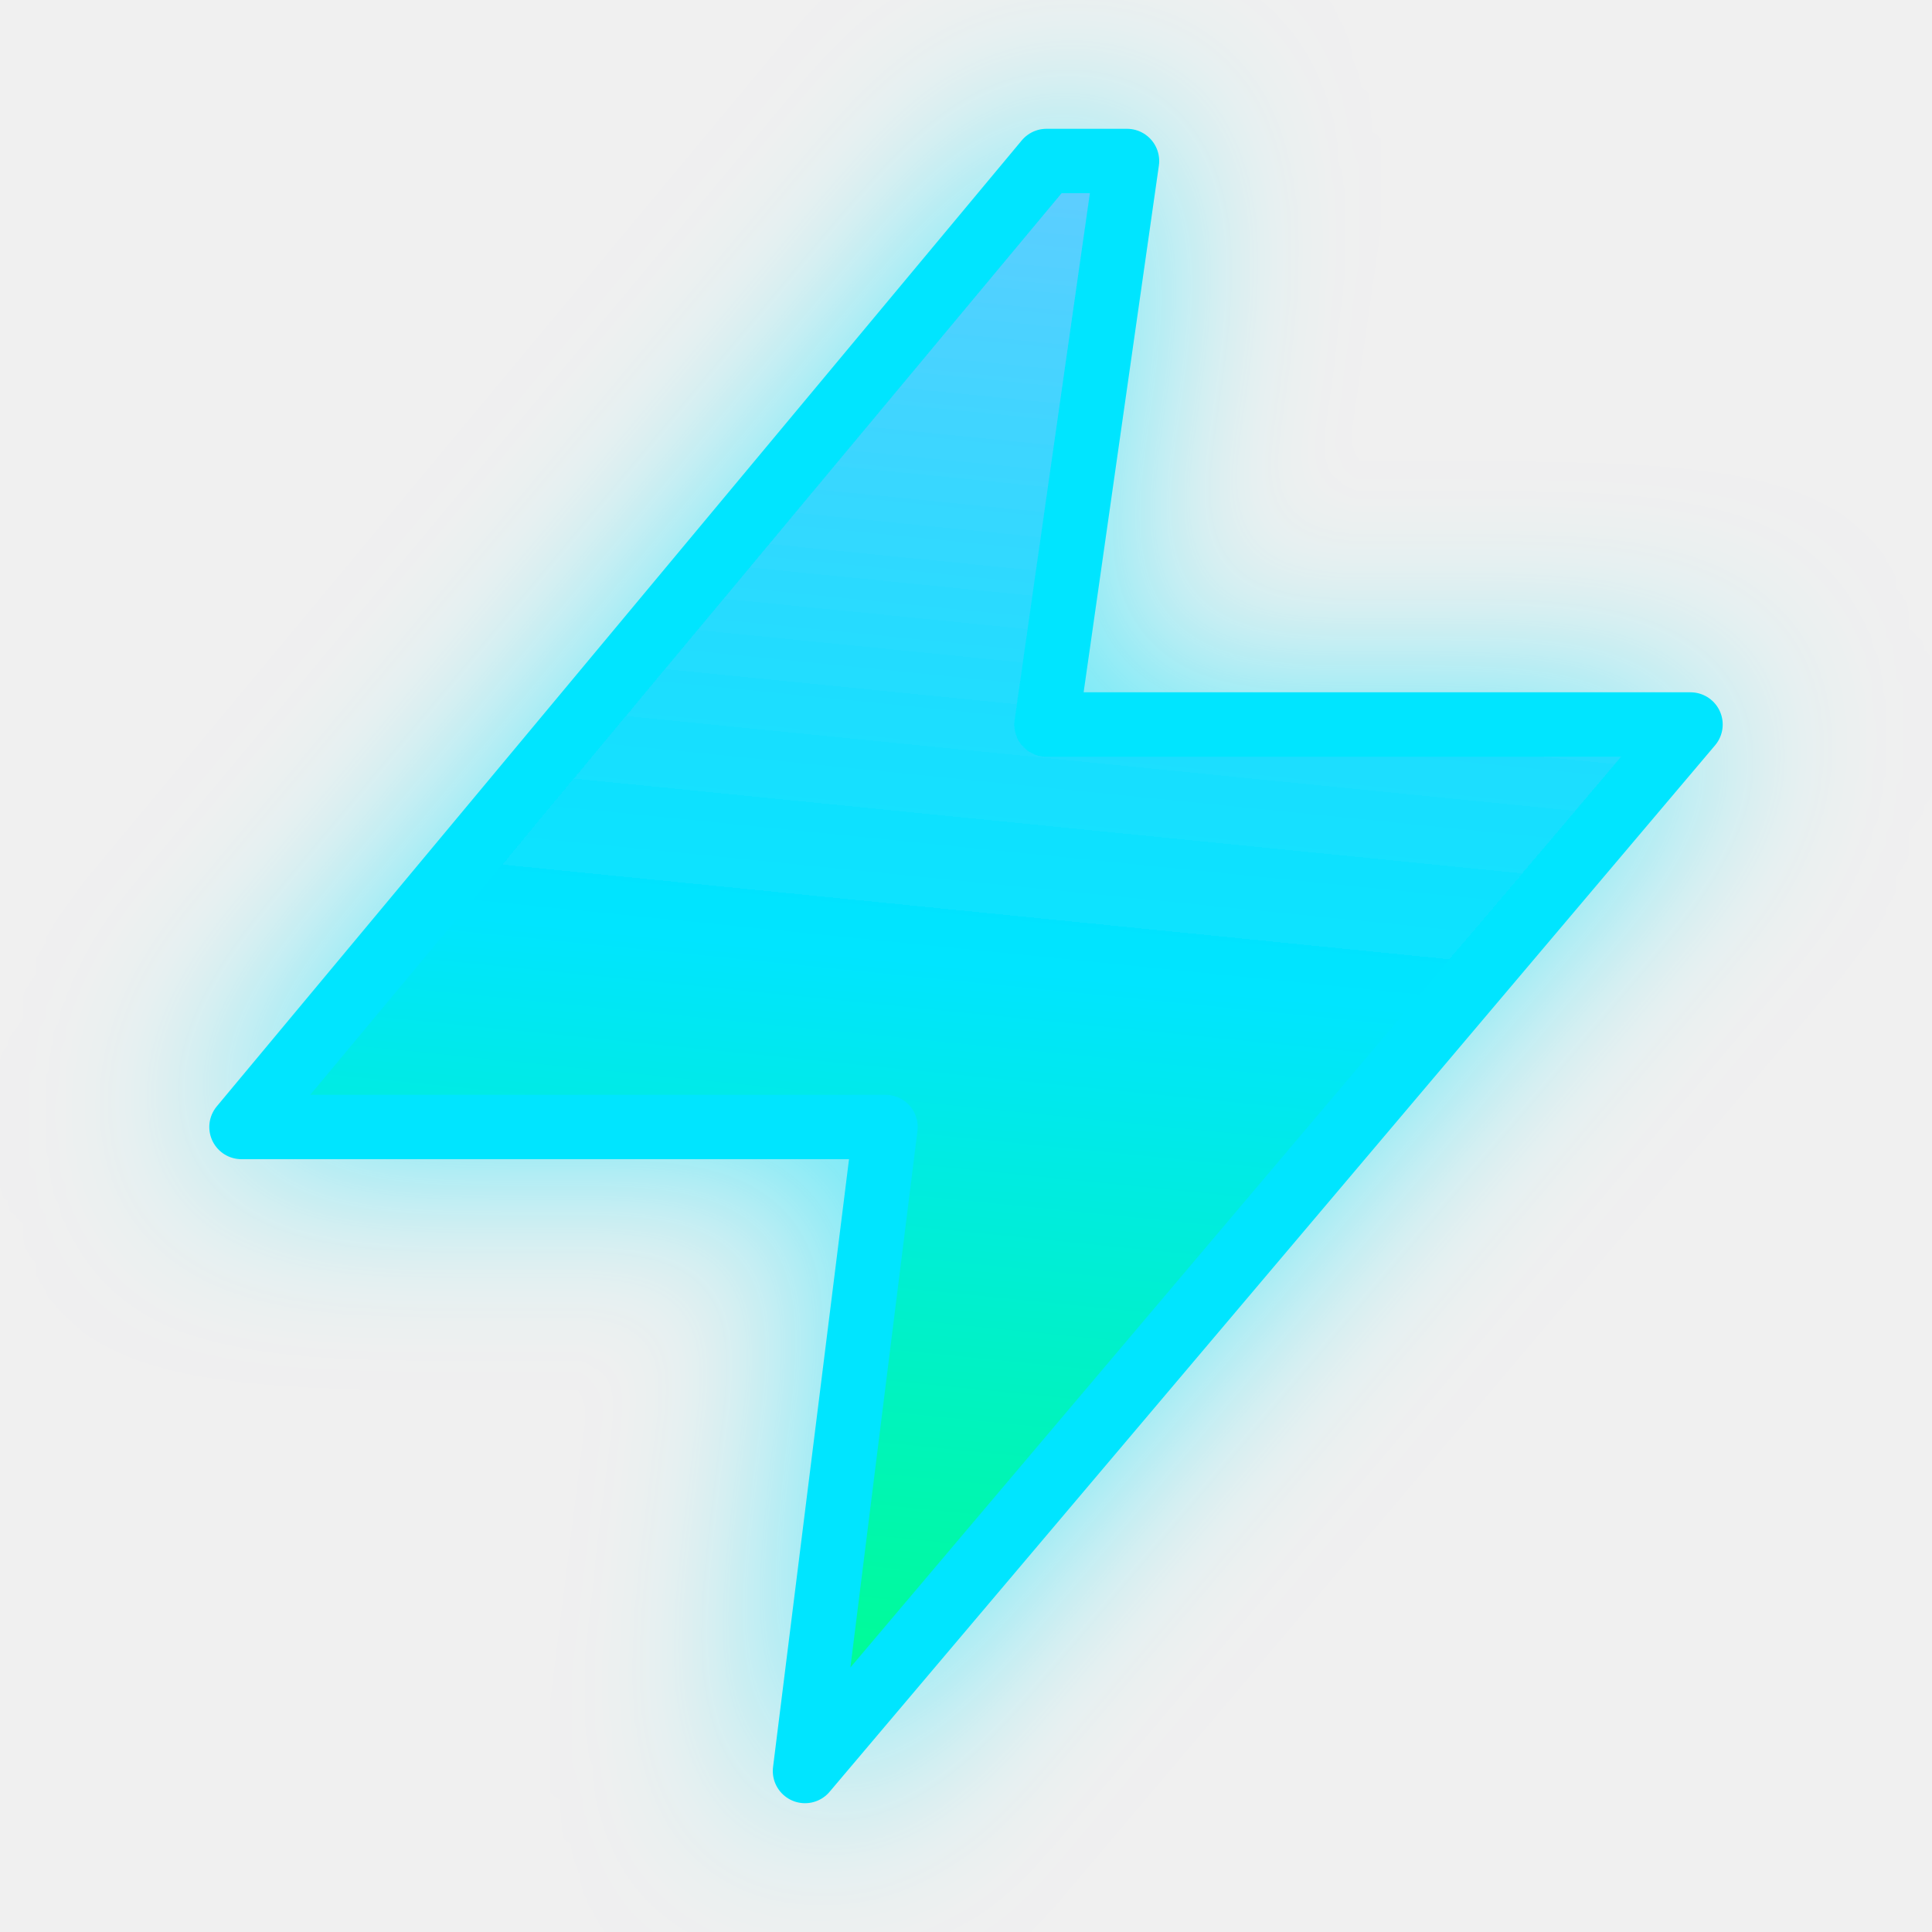
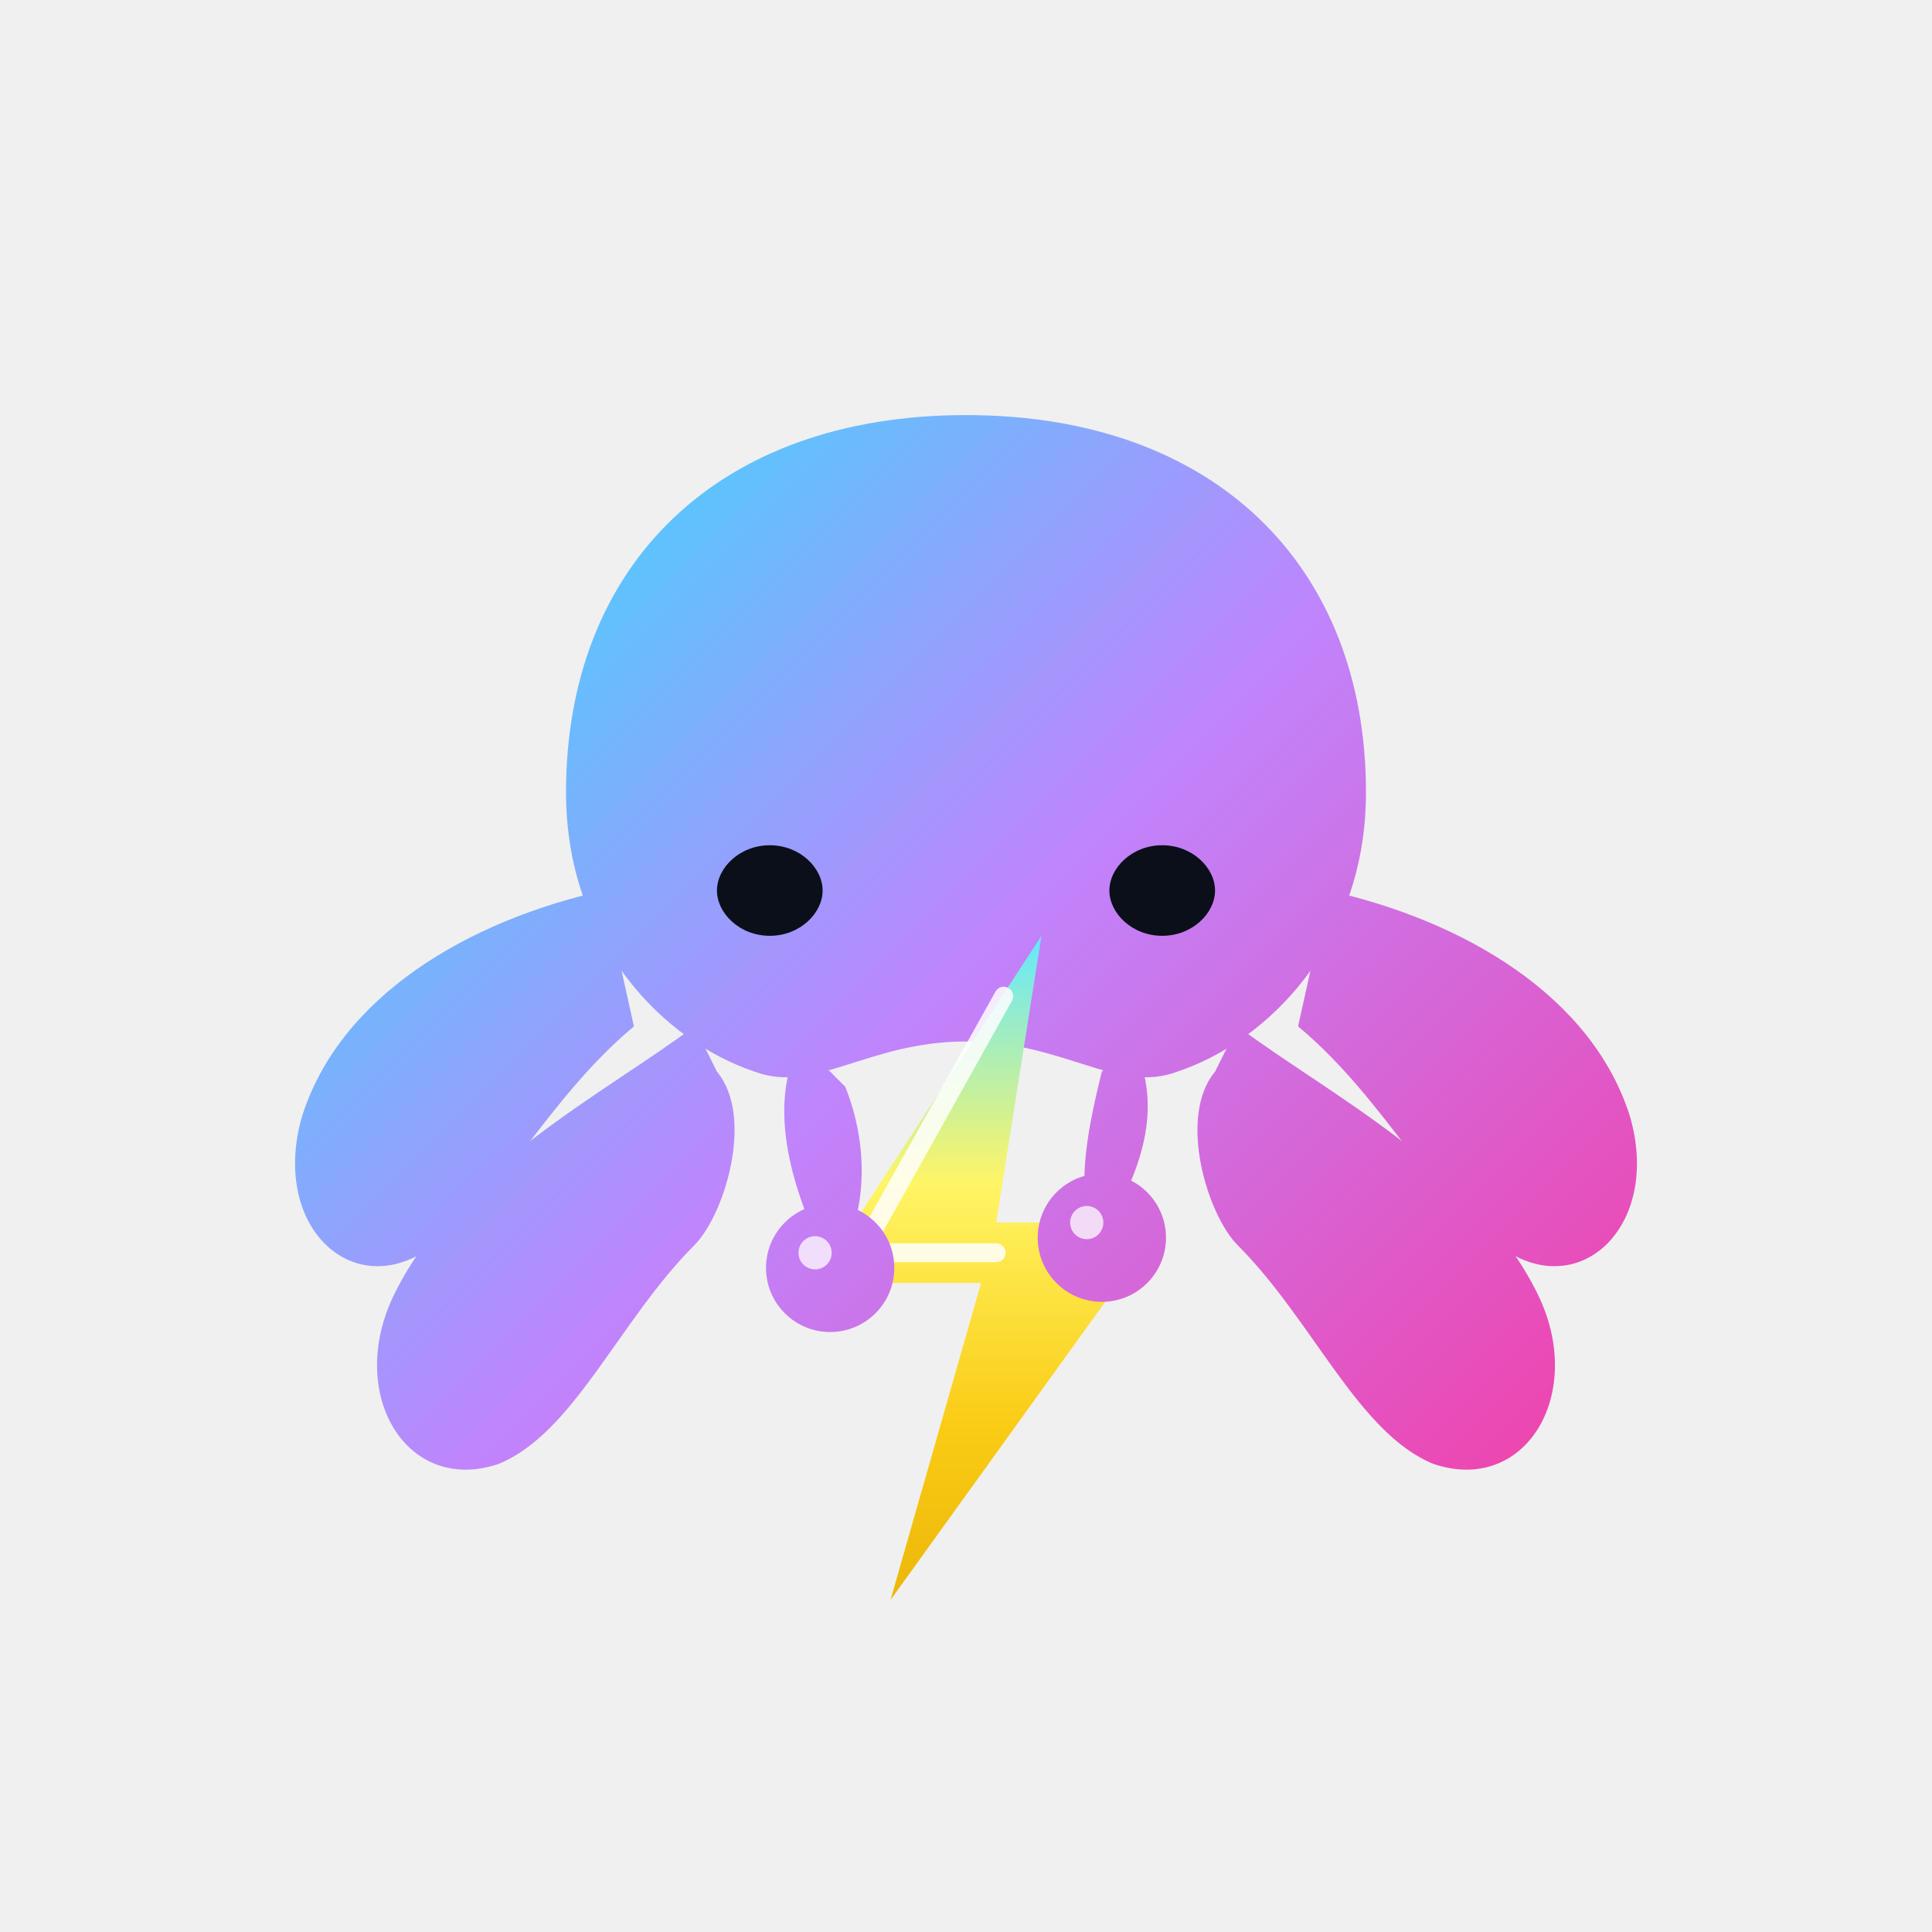
- <svg xmlns="http://www.w3.org/2000/svg" viewBox="0 0 24 24" width="24" height="24" fill="none">
+ <svg xmlns="http://www.w3.org/2000/svg" width="256" height="256" viewBox="0 0 256 256" fill="none">
  <defs>
-     <linearGradient id="zapGrad" x1="13" y1="2" x2="11" y2="22" gradientUnits="userSpaceOnUse">
-       <stop offset="0%" stop-color="#60cdff" />
-       <stop offset="50%" stop-color="#00e5ff" />
-       <stop offset="100%" stop-color="#00ff88" />
+     <linearGradient id="octoGradient" x1="32" y1="32" x2="224" y2="224" gradientUnits="userSpaceOnUse">
+       <stop offset="0%" stop-color="#00FFFF" />
+       <stop offset="50%" stop-color="#C084FC" />
+       <stop offset="100%" stop-color="#FF2E93" />
    </linearGradient>
-     <filter id="zapGlow" x="-20%" y="-20%" width="140%" height="140%">
-       <feDropShadow dx="0" dy="0" stdDeviation="1.2" flood-color="#00e5ff" flood-opacity="0.6" />
-     </filter>
+     <linearGradient id="zapYellow3D" x1="128" y1="125" x2="128" y2="216" gradientUnits="userSpaceOnUse">
+       <stop offset="0%" stop-color="#67E8F9" />
+       <stop offset="35%" stop-color="#FFF566" />
+       <stop offset="70%" stop-color="#FACC15" />
+       <stop offset="100%" stop-color="#EAB308" />
+     </linearGradient>
  </defs>
-   <path d="M13 2L3 14h8l-1 8 11-13h-8l1-7z" fill="url(#zapGrad)" filter="url(#zapGlow)" stroke="#00e5ff" stroke-width="0.8" stroke-linejoin="round" />
+   <g fill="url(#octoGradient)">
+     <path d="M128 55 C95 55 75 75 75 105 C75 125 88 138 100 142 C108 145 115 138 128 138 C141 138 148 145 156 142 C168 138 181 125 181 105 C181 75 161 55 128 55 Z" />
+     <path d="M102 112 C98 112 95 115 95 118 C95 121 98 124 102 124 C106 124 109 121 109 118 C109 115 106 112 102 112 Z" fill="#0B0F19" />
+     <path d="M154 112 C150 112 147 115 147 118 C147 121 150 124 154 124 C158 124 161 121 161 118 C161 115 158 112 154 112 Z" fill="#0B0F19" />
+     <path d="M92 136 C80 145 60 155 52 172 C46 185 54 198 66 194 C76 190 82 175 92 165 C96 161 100 148 95 142 Z" />
+     <path d="M80 118 C62 122 45 132 40 148 C36 162 46 172 56 166 C66 160 72 146 84 136 Z" />
+     <path d="M164 136 C176 145 196 155 204 172 C210 185 202 198 190 194 C180 190 174 175 164 165 C160 161 156 148 161 142 Z" />
+     <path d="M176 118 C194 122 211 132 216 148 C220 162 210 172 200 166 C190 160 184 146 172 136 Z" />
+   </g>
+   <g>
+     <path d="M138 124 L108 170 H130 L118 212 L154 162 H132 L138 124 Z" fill="url(#zapYellow3D)" />
+     <path d="M133 132 L114 166 H132" stroke="#FFFFFF" stroke-width="2.5" stroke-linecap="round" opacity="0.85" />
+   </g>
+   <g fill="url(#octoGradient)">
+     <path d="M106 138 C102 146 104 156 110 168 C114 164 116 154 112 144 Z" />
+     <path d="M150 138 C154 146 152 154 146 164 C142 160 144 150 146 142 Z" />
+   </g>
+   <g>
+     <circle cx="110" cy="168" r="8.5" fill="url(#octoGradient)" />
+     <circle cx="108" cy="166" r="2.2" fill="#FFFFFF" opacity="0.75" />
+     <circle cx="146" cy="164" r="8.5" fill="url(#octoGradient)" />
+     <circle cx="144" cy="162" r="2.2" fill="#FFFFFF" opacity="0.75" />
+   </g>
</svg>
